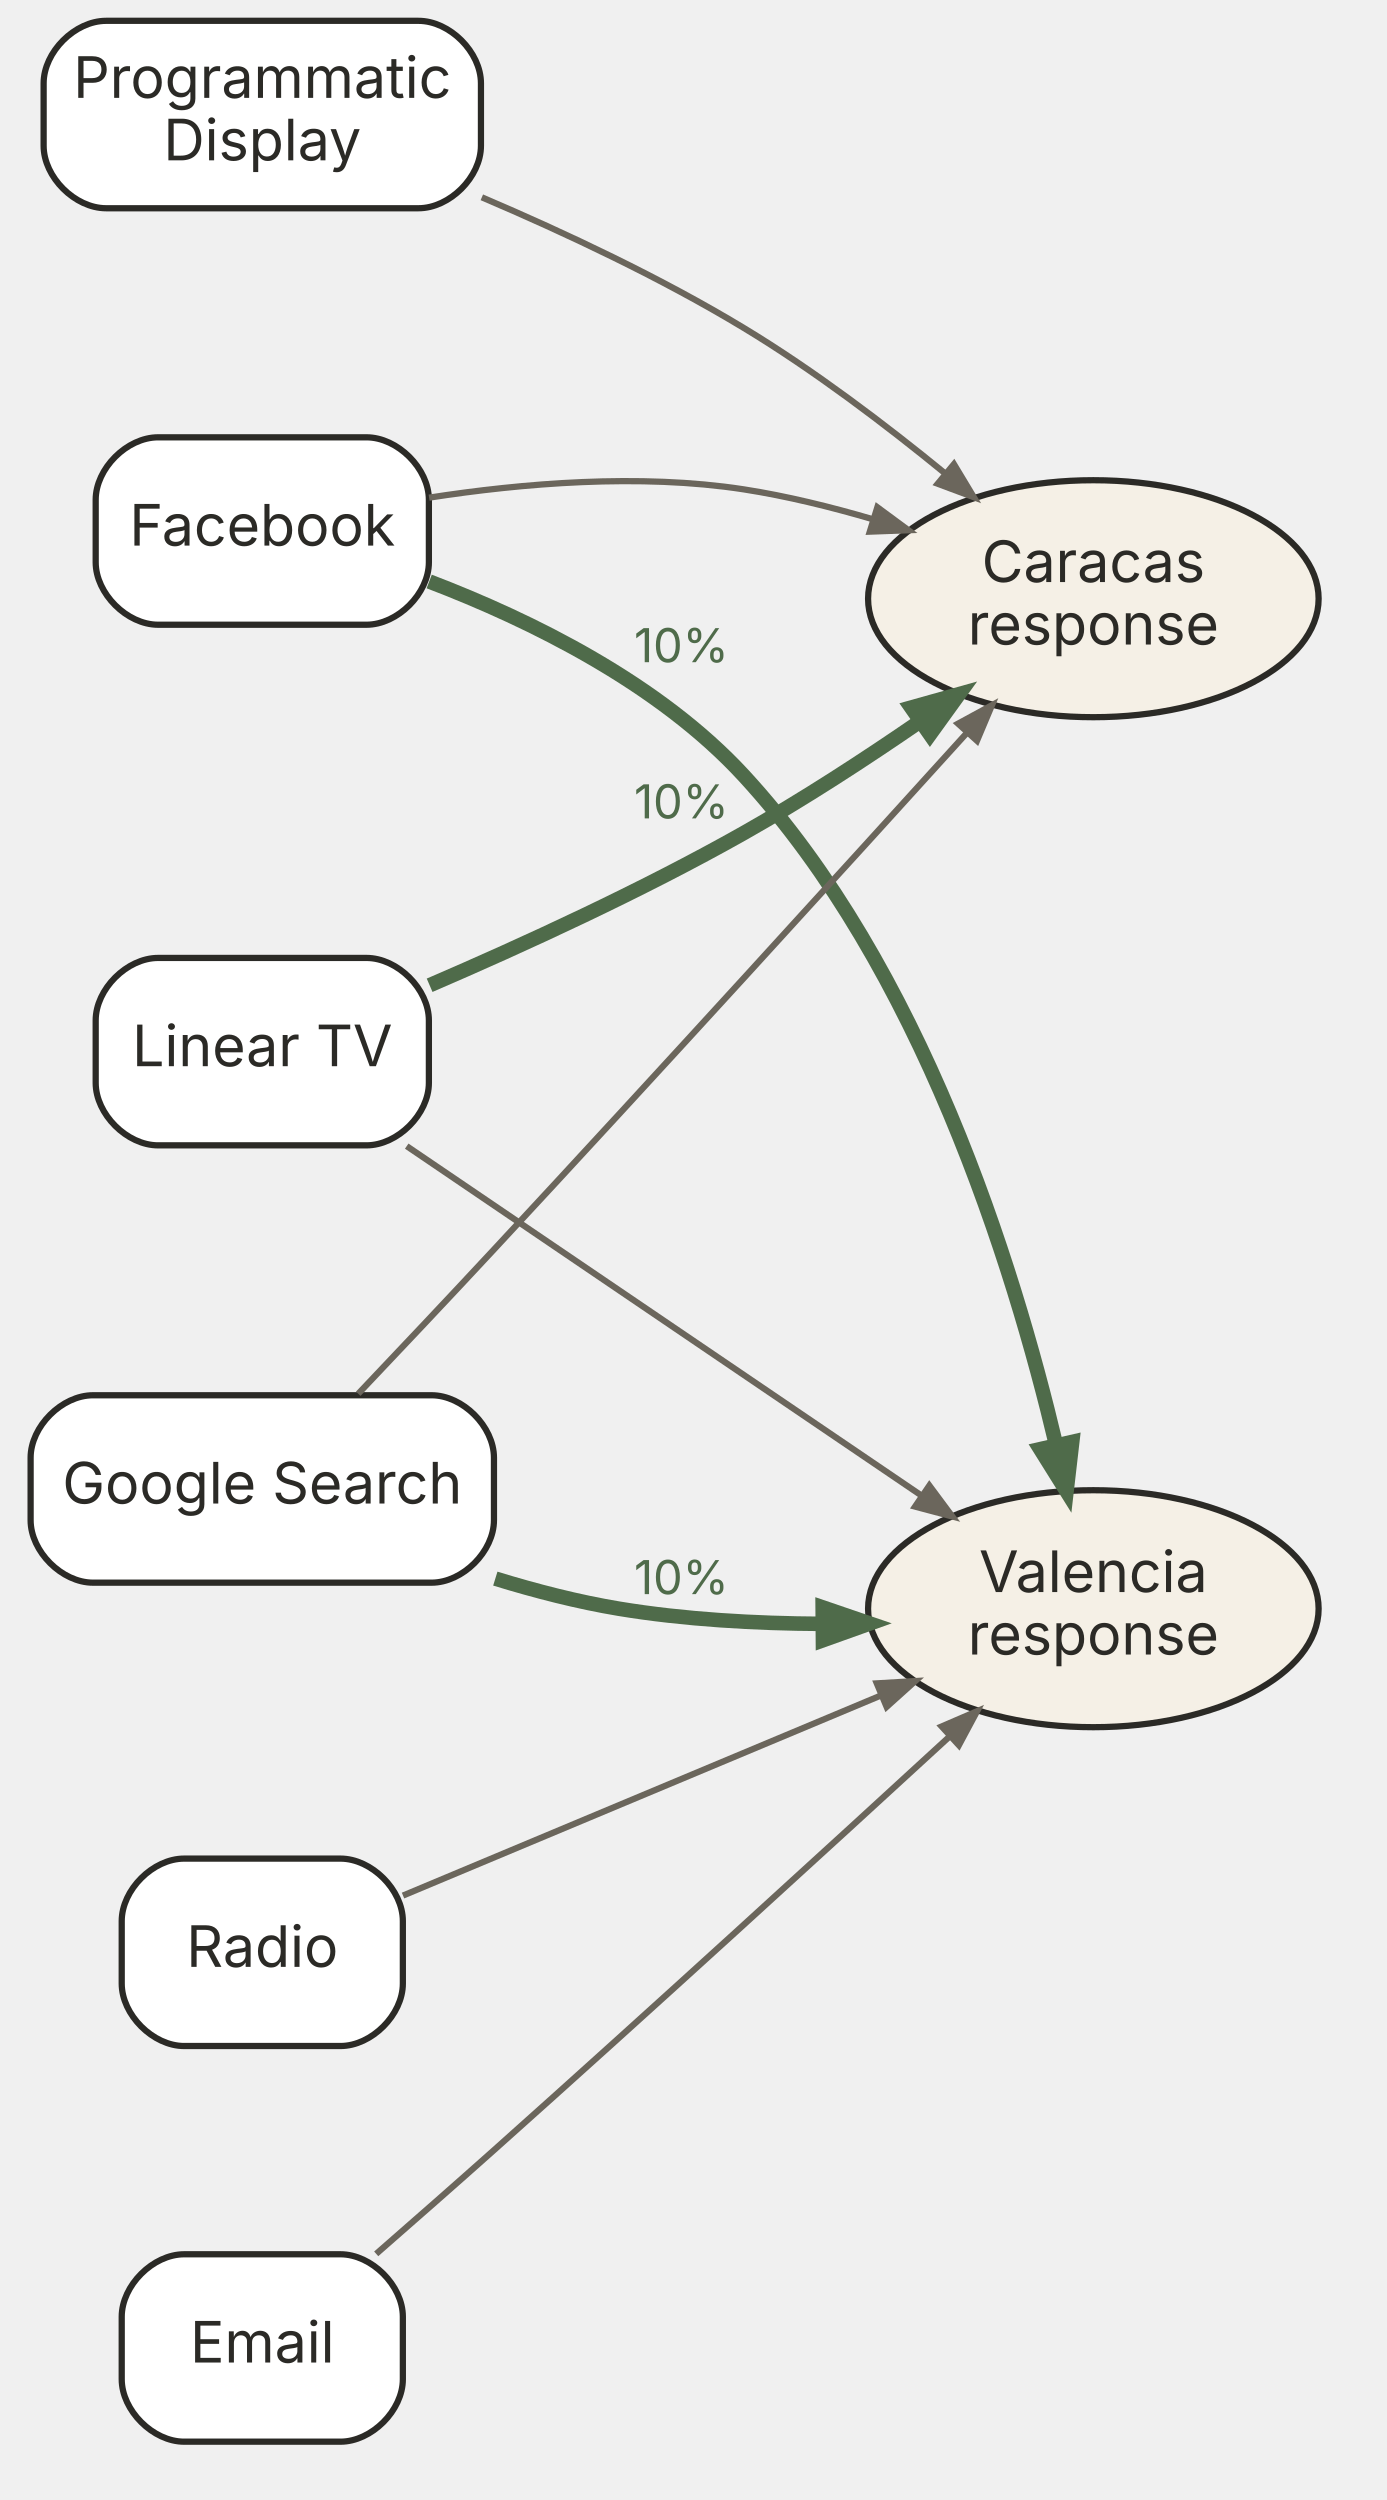
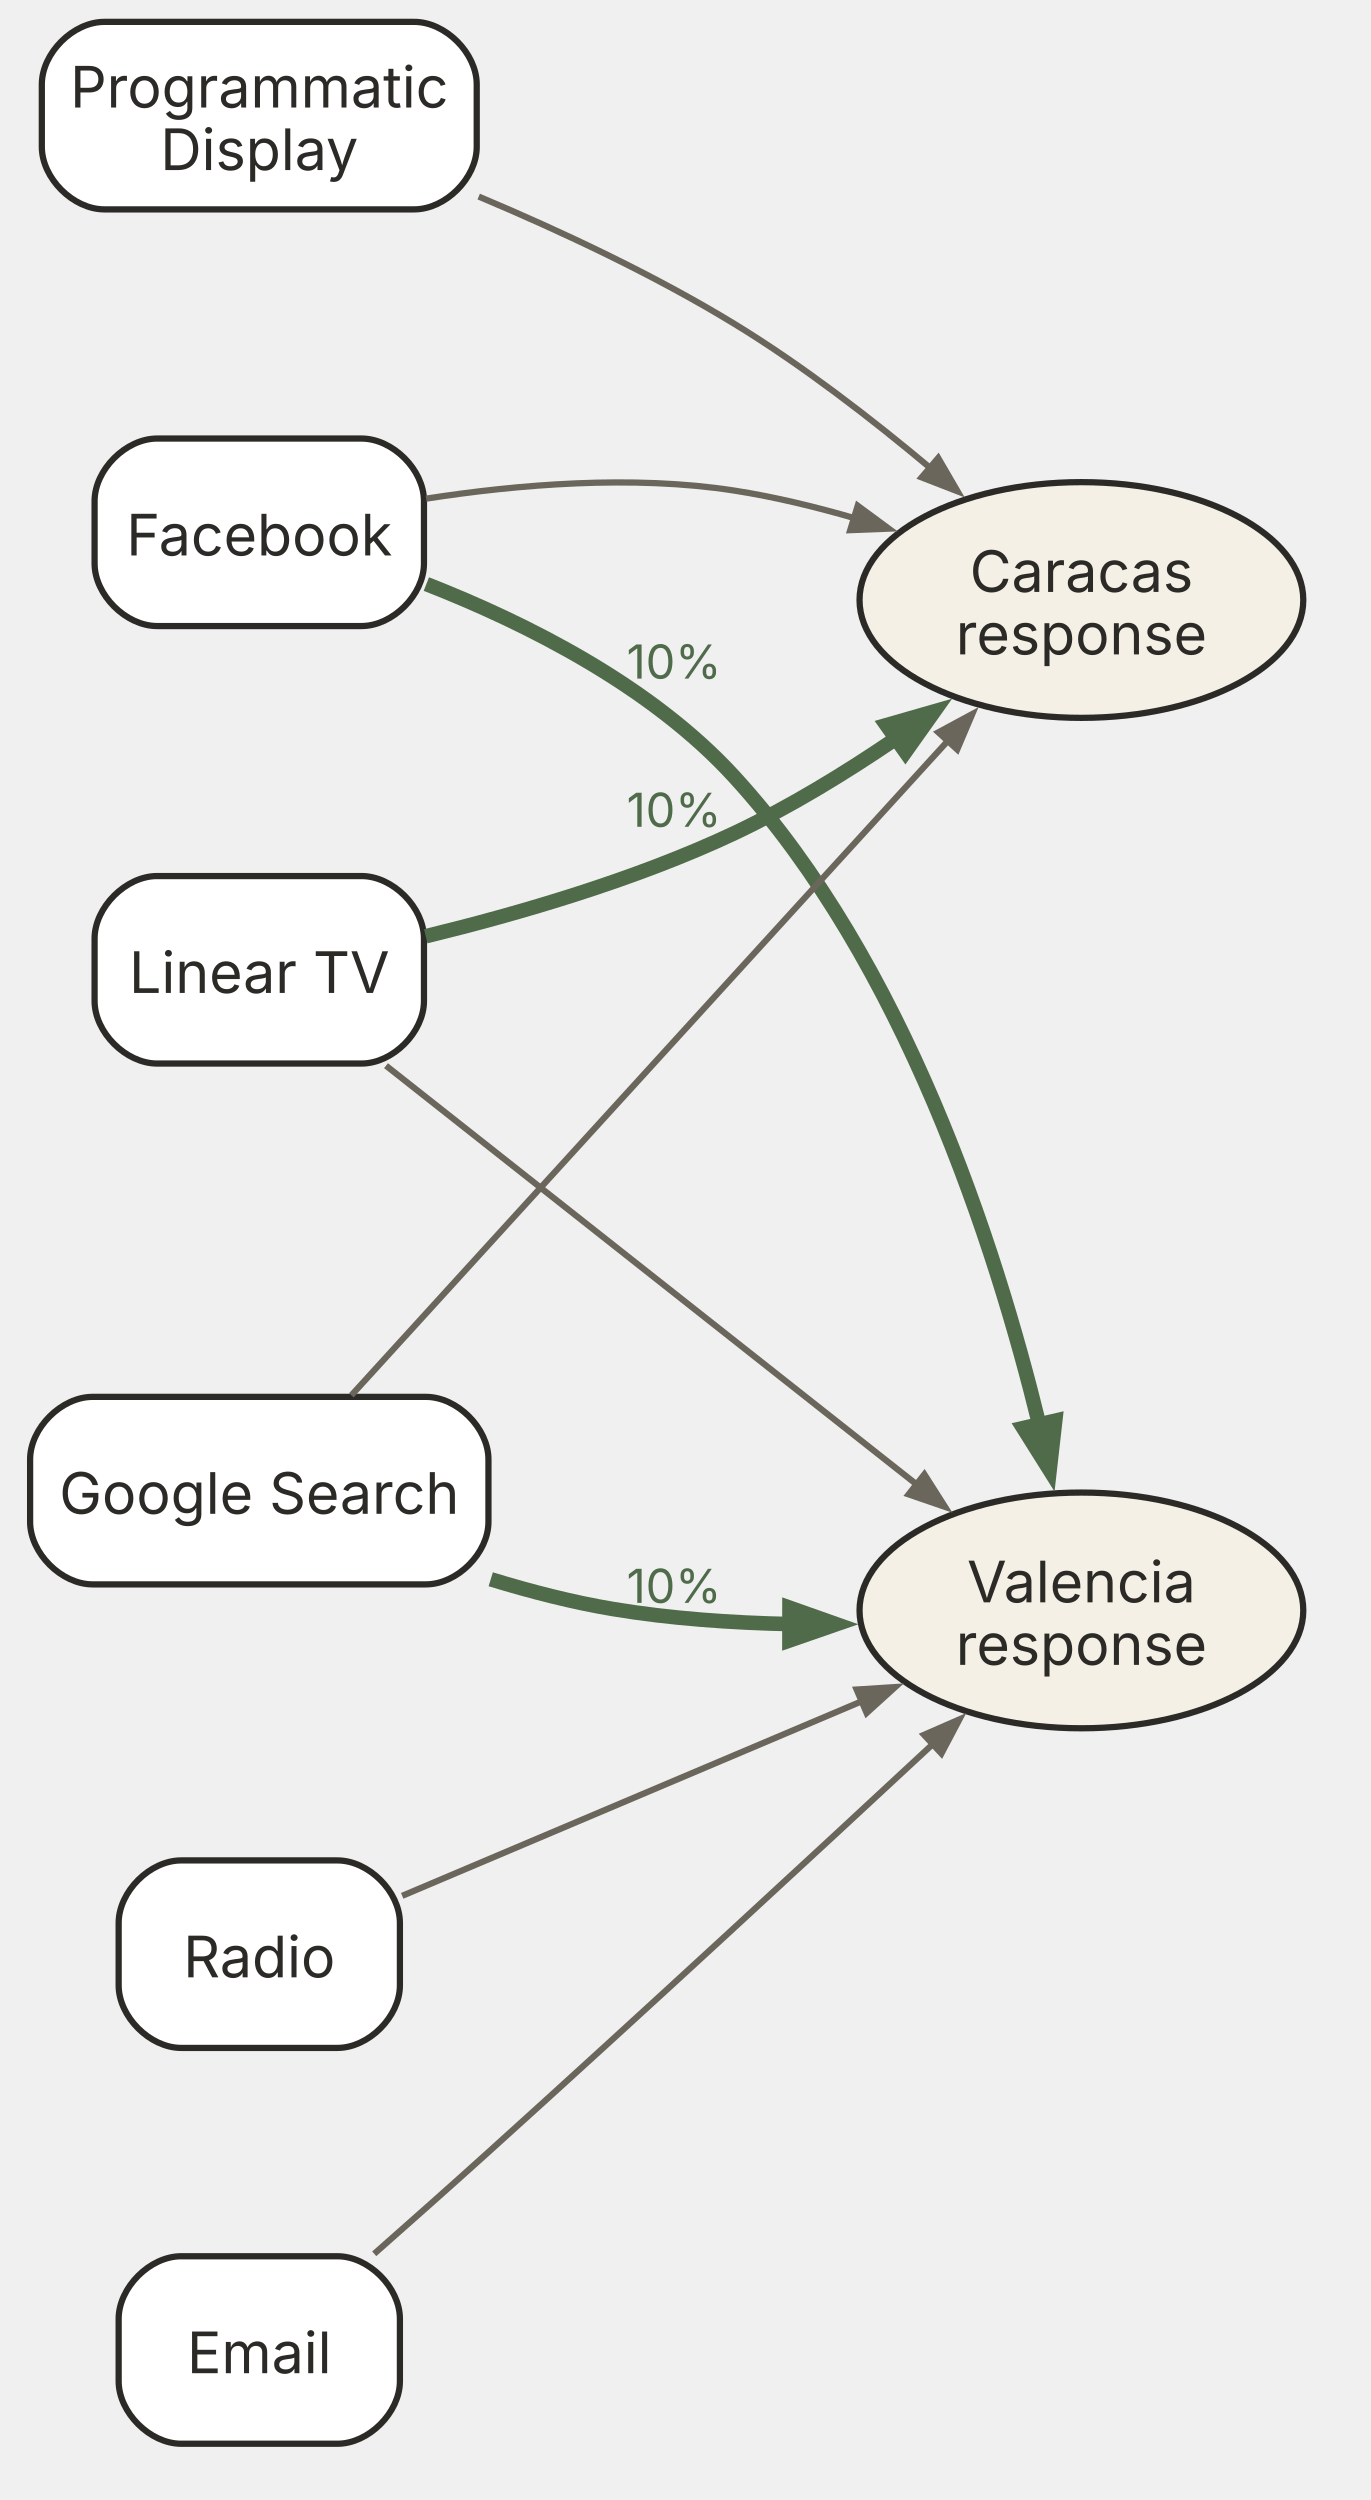
- <svg xmlns="http://www.w3.org/2000/svg" width="270pt" height="487pt" viewBox="7.20 7.20 262.47 480.20">
+ <svg xmlns="http://www.w3.org/2000/svg" width="267pt" height="487pt" viewBox="7.00 7.00 260.00 480.00">
  <g id="graph0" class="graph" transform="scale(1 1) rotate(0) translate(11.2 476.2)">
    <g id="node1" class="node">
-       <path fill="white" stroke="#2b2a26" stroke-width="1.2" d="M64.5,-385C64.5,-385 24.5,-385 24.5,-385 18.5,-385 12.5,-379 12.5,-373 12.5,-373 12.5,-361 12.5,-361 12.5,-355 18.5,-349 24.5,-349 24.5,-349 64.5,-349 64.5,-349 70.5,-349 76.5,-355 76.5,-361 76.5,-361 76.5,-373 76.5,-373 76.5,-379 70.5,-385 64.5,-385" />
-       <text text-anchor="middle" x="44.5" y="-364.2" font-family="Inter" font-size="11.00" fill="#2b2a26">Facebook</text>
+       <path fill="white" stroke="#2b2a26" stroke-width="1.2" d="M63.62,-385C63.62,-385 24.38,-385 24.38,-385 18.38,-385 12.38,-379 12.38,-373 12.38,-373 12.38,-361 12.38,-361 12.38,-355 18.38,-349 24.38,-349 24.38,-349 63.62,-349 63.62,-349 69.62,-349 75.62,-355 75.62,-361 75.62,-361 75.62,-373 75.62,-373 75.62,-379 69.62,-385 63.62,-385" />
+       <text xml:space="preserve" text-anchor="middle" x="44" y="-362.55" font-family="Inter" font-size="11.00" fill="#2b2a26">Facebook</text>
    </g>
    <g id="node4" class="node">
-       <ellipse fill="#f5f0e6" stroke="#2b2a26" stroke-width="1.2" cx="204.13" cy="-354" rx="43.27" ry="22.76" />
-       <text text-anchor="middle" x="204.13" y="-357.2" font-family="Inter" font-size="11.00" fill="#2b2a26">Caracas</text>
-       <text text-anchor="middle" x="204.13" y="-345.2" font-family="Inter" font-size="11.00" fill="#2b2a26">response</text>
+       <ellipse fill="#f5f0e6" stroke="#2b2a26" stroke-width="1.2" cx="201.85" cy="-354" rx="42.6" ry="22.63" />
+       <text xml:space="preserve" text-anchor="middle" x="201.85" y="-355.55" font-family="Inter" font-size="11.00" fill="#2b2a26">Caracas</text>
+       <text xml:space="preserve" text-anchor="middle" x="201.85" y="-343.55" font-family="Inter" font-size="11.00" fill="#2b2a26">response</text>
    </g>
    <g id="edge1" class="edge">
-       <path fill="none" stroke="#6b665c" stroke-width="1.2" d="M76.54,-373.41C94.31,-376.16 116.99,-378.1 137,-375 145.18,-373.73 153.74,-371.63 161.88,-369.23" />
-       <polygon fill="#6b665c" stroke="#6b665c" stroke-width="1.2" points="162.64,-371.57 168.61,-367.16 161.19,-366.88 162.64,-371.57" />
+       <path fill="none" stroke="#6b665c" stroke-width="1.2" d="M76.03,-373.46C93.5,-376.17 115.67,-378.06 135.25,-375 142.89,-373.81 150.85,-371.88 158.48,-369.66" />
+       <polygon fill="#6b665c" stroke="#6b665c" stroke-width="1.2" points="158.9,-372.1 164.87,-367.7 157.46,-367.41 158.9,-372.1" />
    </g>
    <g id="node8" class="node">
-       <ellipse fill="#f5f0e6" stroke="#2b2a26" stroke-width="1.2" cx="204.13" cy="-160" rx="43.27" ry="22.76" />
-       <text text-anchor="middle" x="204.13" y="-163.2" font-family="Inter" font-size="11.00" fill="#2b2a26">Valencia</text>
-       <text text-anchor="middle" x="204.13" y="-151.2" font-family="Inter" font-size="11.00" fill="#2b2a26">response</text>
+       <ellipse fill="#f5f0e6" stroke="#2b2a26" stroke-width="1.2" cx="201.85" cy="-160" rx="42.6" ry="22.63" />
+       <text xml:space="preserve" text-anchor="middle" x="201.85" y="-161.55" font-family="Inter" font-size="11.00" fill="#2b2a26">Valencia</text>
+       <text xml:space="preserve" text-anchor="middle" x="201.85" y="-149.55" font-family="Inter" font-size="11.00" fill="#2b2a26">response</text>
    </g>
    <g id="edge7" class="edge">
-       <path fill="none" stroke="#4f6b4a" stroke-width="2.8" d="M76.56,-357.31C96.12,-349.84 120.67,-337.74 137,-320 170.92,-283.16 188.7,-226.5 196.98,-191.42" />
-       <polygon fill="#4f6b4a" stroke="#4f6b4a" stroke-width="2.8" points="200.07,-192.04 198.98,-182.57 193.93,-190.65 200.07,-192.04" />
-       <text text-anchor="middle" x="125" y="-341.8" font-family="Inter" font-size="9.00" fill="#4f6b4a"> 10% </text>
+       <path fill="none" stroke="#4f6b4a" stroke-width="2.8" d="M76.08,-357.06C95.31,-349.54 119.29,-337.48 135.25,-320 167.74,-284.41 185.27,-230.56 193.84,-195.33" />
+       <polygon fill="#4f6b4a" stroke="#4f6b4a" stroke-width="2.8" points="196.82,-196.43 195.75,-186.95 190.68,-195.02 196.82,-196.43" />
+       <text xml:space="preserve" text-anchor="middle" x="123.62" y="-338.91" font-family="Inter" font-size="9.00" fill="#4f6b4a"> 10% </text>
    </g>
    <g id="node2" class="node">
-       <path fill="white" stroke="#2b2a26" stroke-width="1.2" d="M77,-201C77,-201 12,-201 12,-201 6,-201 0,-195 0,-189 0,-189 0,-177 0,-177 0,-171 6,-165 12,-165 12,-165 77,-165 77,-165 83,-165 89,-171 89,-177 89,-177 89,-189 89,-189 89,-195 83,-201 77,-201" />
-       <text text-anchor="middle" x="44.5" y="-180.2" font-family="Inter" font-size="11.00" fill="#2b2a26">Google Search</text>
+       <path fill="white" stroke="#2b2a26" stroke-width="1.2" d="M76,-201C76,-201 12,-201 12,-201 6,-201 0,-195 0,-189 0,-189 0,-177 0,-177 0,-171 6,-165 12,-165 12,-165 76,-165 76,-165 82,-165 88,-171 88,-177 88,-177 88,-189 88,-189 88,-195 82,-201 76,-201" />
+       <text xml:space="preserve" text-anchor="middle" x="44" y="-178.55" font-family="Inter" font-size="11.00" fill="#2b2a26">Google Search</text>
    </g>
    <g id="edge2" class="edge">
-       <path fill="none" stroke="#6b665c" stroke-width="1.2" d="M62.93,-201.29C70.91,-209.7 80.47,-219.82 89,-229 120.62,-263.02 156.7,-302.68 179.68,-328.05" />
-       <polygon fill="#6b665c" stroke="#6b665c" stroke-width="1.2" points="178.14,-330 184.66,-333.55 181.78,-326.71 178.14,-330" />
+       <path fill="none" stroke="#6b665c" stroke-width="1.2" d="M61.68,-201.3C89.25,-231.55 144.47,-292.13 176.44,-327.21" />
+       <polygon fill="#6b665c" stroke="#6b665c" stroke-width="1.2" points="174.38,-328.59 180.9,-332.11 178,-325.29 174.38,-328.59" />
    </g>
    <g id="edge8" class="edge">
-       <path fill="none" stroke="#4f6b4a" stroke-width="2.8" d="M89.26,-165.78C97.06,-163.38 105.18,-161.3 113,-160 125.55,-157.92 139.21,-157.16 152.02,-157.09" />
-       <polygon fill="#4f6b4a" stroke="#4f6b4a" stroke-width="2.8" points="152.14,-160.25 161.17,-157.16 152.19,-153.95 152.14,-160.25" />
-       <text text-anchor="middle" x="125" y="-162.8" font-family="Inter" font-size="9.00" fill="#4f6b4a"> 10% </text>
+       <path fill="none" stroke="#4f6b4a" stroke-width="2.8" d="M88.44,-165.98C96.18,-163.61 104.24,-161.54 112,-160.25 122.94,-158.43 134.74,-157.61 146.05,-157.37" />
+       <polygon fill="#4f6b4a" stroke="#4f6b4a" stroke-width="2.8" points="145.8,-160.53 154.79,-157.35 145.79,-154.23 145.8,-160.53" />
+       <text xml:space="preserve" text-anchor="middle" x="123.62" y="-161.45" font-family="Inter" font-size="9.00" fill="#4f6b4a"> 10% </text>
    </g>
    <g id="node3" class="node">
-       <path fill="white" stroke="#2b2a26" stroke-width="1.2" d="M74.5,-465C74.5,-465 14.5,-465 14.5,-465 8.5,-465 2.5,-459 2.5,-453 2.5,-453 2.5,-441 2.5,-441 2.5,-435 8.5,-429 14.5,-429 14.5,-429 74.5,-429 74.5,-429 80.5,-429 86.5,-435 86.5,-441 86.5,-441 86.5,-453 86.5,-453 86.5,-459 80.5,-465 74.5,-465" />
-       <text text-anchor="middle" x="44.5" y="-450.2" font-family="Inter" font-size="11.00" fill="#2b2a26">Programmatic</text>
-       <text text-anchor="middle" x="44.5" y="-438.2" font-family="Inter" font-size="11.00" fill="#2b2a26">Display</text>
+       <path fill="white" stroke="#2b2a26" stroke-width="1.2" d="M73.75,-465C73.75,-465 14.25,-465 14.25,-465 8.25,-465 2.25,-459 2.25,-453 2.25,-453 2.25,-441 2.25,-441 2.25,-435 8.25,-429 14.25,-429 14.25,-429 73.75,-429 73.75,-429 79.75,-429 85.75,-435 85.75,-441 85.75,-441 85.75,-453 85.75,-453 85.75,-459 79.75,-465 73.75,-465" />
+       <text xml:space="preserve" text-anchor="middle" x="44" y="-448.55" font-family="Inter" font-size="11.00" fill="#2b2a26">Programmatic</text>
+       <text xml:space="preserve" text-anchor="middle" x="44" y="-436.55" font-family="Inter" font-size="11.00" fill="#2b2a26">Display</text>
    </g>
    <g id="edge3" class="edge">
-       <path fill="none" stroke="#6b665c" stroke-width="1.2" d="M86.67,-431.1C102.81,-424.22 121.21,-415.55 137,-406 150.43,-397.88 164.23,-387.42 175.73,-378.01" />
-       <polygon fill="#6b665c" stroke="#6b665c" stroke-width="1.2" points="177.35,-379.85 181.18,-373.49 174.23,-376.08 177.35,-379.85" />
+       <path fill="none" stroke="#6b665c" stroke-width="1.2" d="M86.13,-431.46C101.95,-424.8 119.89,-416.38 135.25,-407 148.29,-399.04 161.6,-388.76 172.79,-379.38" />
+       <polygon fill="#6b665c" stroke="#6b665c" stroke-width="1.2" points="174.35,-381.27 178.08,-374.86 171.17,-377.54 174.35,-381.27" />
    </g>
    <g id="node5" class="node">
-       <path fill="white" stroke="#2b2a26" stroke-width="1.2" d="M64.5,-285C64.5,-285 24.5,-285 24.5,-285 18.5,-285 12.5,-279 12.5,-273 12.5,-273 12.5,-261 12.5,-261 12.5,-255 18.5,-249 24.5,-249 24.5,-249 64.5,-249 64.5,-249 70.5,-249 76.5,-255 76.5,-261 76.5,-261 76.5,-273 76.5,-273 76.5,-279 70.5,-285 64.5,-285" />
-       <text text-anchor="middle" x="44.5" y="-264.2" font-family="Inter" font-size="11.00" fill="#2b2a26">Linear TV</text>
+       <path fill="white" stroke="#2b2a26" stroke-width="1.2" d="M63.62,-301C63.62,-301 24.38,-301 24.38,-301 18.38,-301 12.38,-295 12.38,-289 12.38,-289 12.38,-277 12.38,-277 12.38,-271 18.38,-265 24.38,-265 24.38,-265 63.62,-265 63.62,-265 69.62,-265 75.62,-271 75.62,-277 75.62,-277 75.62,-289 75.62,-289 75.62,-295 69.62,-301 63.62,-301" />
+       <text xml:space="preserve" text-anchor="middle" x="44" y="-278.55" font-family="Inter" font-size="11.00" fill="#2b2a26">Linear TV</text>
    </g>
    <g id="edge9" class="edge">
-       <path fill="none" stroke="#4f6b4a" stroke-width="2.8" d="M76.64,-279.75C94.64,-287.5 117.52,-298 137,-309 148.39,-315.43 160.34,-323.21 170.91,-330.49" />
-       <polygon fill="#4f6b4a" stroke="#4f6b4a" stroke-width="2.8" points="169.15,-333.1 178.33,-335.67 172.75,-327.94 169.15,-333.1" />
-       <text text-anchor="middle" x="125" y="-311.8" font-family="Inter" font-size="9.00" fill="#4f6b4a"> 10% </text>
+       <path fill="none" stroke="#4f6b4a" stroke-width="2.8" d="M75.96,-289.44C93.8,-293.78 116.36,-300.34 135.25,-309.25 145.83,-314.24 156.59,-320.83 166.27,-327.42" />
+       <polygon fill="#4f6b4a" stroke="#4f6b4a" stroke-width="2.8" points="164.42,-329.98 173.58,-332.61 168.06,-324.84 164.42,-329.98" />
+       <text xml:space="preserve" text-anchor="middle" x="123.62" y="-310.45" font-family="Inter" font-size="9.00" fill="#4f6b4a"> 10% </text>
    </g>
    <g id="edge4" class="edge">
-       <path fill="none" stroke="#6b665c" stroke-width="1.2" d="M72.24,-248.85C99.55,-230.31 141.95,-201.53 171.05,-181.78" />
-       <polygon fill="#6b665c" stroke="#6b665c" stroke-width="1.2" points="172.63,-183.66 177.05,-177.71 169.88,-179.61 172.63,-183.66" />
+       <path fill="none" stroke="#6b665c" stroke-width="1.2" d="M68.33,-264.59C95.46,-243.18 140.31,-207.78 170.22,-184.18" />
+       <polygon fill="#6b665c" stroke="#6b665c" stroke-width="1.2" points="171.7,-186.13 175.68,-179.87 168.67,-182.28 171.7,-186.13" />
    </g>
    <g id="node6" class="node">
-       <path fill="white" stroke="#2b2a26" stroke-width="1.2" d="M59.5,-112C59.5,-112 29.5,-112 29.5,-112 23.5,-112 17.5,-106 17.5,-100 17.5,-100 17.5,-88 17.5,-88 17.5,-82 23.5,-76 29.5,-76 29.5,-76 59.5,-76 59.5,-76 65.5,-76 71.5,-82 71.5,-88 71.5,-88 71.5,-100 71.5,-100 71.5,-106 65.5,-112 59.5,-112" />
-       <text text-anchor="middle" x="44.5" y="-91.2" font-family="Inter" font-size="11.00" fill="#2b2a26">Radio</text>
+       <path fill="white" stroke="#2b2a26" stroke-width="1.2" d="M59,-112C59,-112 29,-112 29,-112 23,-112 17,-106 17,-100 17,-100 17,-88 17,-88 17,-82 23,-76 29,-76 29,-76 59,-76 59,-76 65,-76 71,-82 71,-88 71,-88 71,-100 71,-100 71,-106 65,-112 59,-112" />
+       <text xml:space="preserve" text-anchor="middle" x="44" y="-89.55" font-family="Inter" font-size="11.00" fill="#2b2a26">Radio</text>
    </g>
    <g id="edge5" class="edge">
-       <path fill="none" stroke="#6b665c" stroke-width="1.2" d="M71.53,-104.9C96.46,-115.34 134.44,-131.24 163.2,-143.28" />
-       <polygon fill="#6b665c" stroke="#6b665c" stroke-width="1.2" points="162.53,-145.66 169.93,-146.1 164.42,-141.14 162.53,-145.66" />
+       <path fill="none" stroke="#6b665c" stroke-width="1.2" d="M71.44,-105.2C95.63,-115.44 131.79,-130.75 159.75,-142.59" />
+       <polygon fill="#6b665c" stroke="#6b665c" stroke-width="1.2" points="158.69,-144.81 166.1,-145.28 160.61,-140.3 158.69,-144.81" />
    </g>
    <g id="node7" class="node">
-       <path fill="white" stroke="#2b2a26" stroke-width="1.2" d="M59.5,-36C59.5,-36 29.5,-36 29.5,-36 23.5,-36 17.5,-30 17.5,-24 17.5,-24 17.5,-12 17.5,-12 17.5,-6 23.5,0 29.5,0 29.5,0 59.5,0 59.5,0 65.5,0 71.5,-6 71.5,-12 71.5,-12 71.5,-24 71.5,-24 71.5,-30 65.5,-36 59.5,-36" />
-       <text text-anchor="middle" x="44.5" y="-15.2" font-family="Inter" font-size="11.00" fill="#2b2a26">Email</text>
+       <path fill="white" stroke="#2b2a26" stroke-width="1.2" d="M59,-36C59,-36 29,-36 29,-36 23,-36 17,-30 17,-24 17,-24 17,-12 17,-12 17,-6 23,0 29,0 29,0 59,0 59,0 65,0 71,-6 71,-12 71,-12 71,-24 71,-24 71,-30 65,-36 59,-36" />
+       <text xml:space="preserve" text-anchor="middle" x="44" y="-13.55" font-family="Inter" font-size="11.00" fill="#2b2a26">Email</text>
    </g>
    <g id="edge6" class="edge">
-       <path fill="none" stroke="#6b665c" stroke-width="1.2" d="M66.38,-36.08C73.57,-42.36 81.67,-49.46 89,-56 119.18,-82.93 153.44,-114.25 176.48,-135.42" />
-       <polygon fill="#6b665c" stroke="#6b665c" stroke-width="1.2" points="174.99,-137.38 181.8,-140.31 178.3,-133.77 174.99,-137.38" />
+       <path fill="none" stroke="#6b665c" stroke-width="1.2" d="M66.07,-36.47C73.08,-42.65 80.9,-49.59 88,-56 117.34,-82.48 150.58,-113.2 173.34,-134.35" />
+       <polygon fill="#6b665c" stroke="#6b665c" stroke-width="1.2" points="171.63,-136.11 178.43,-139.08 174.97,-132.52 171.63,-136.11" />
    </g>
  </g>
</svg>
